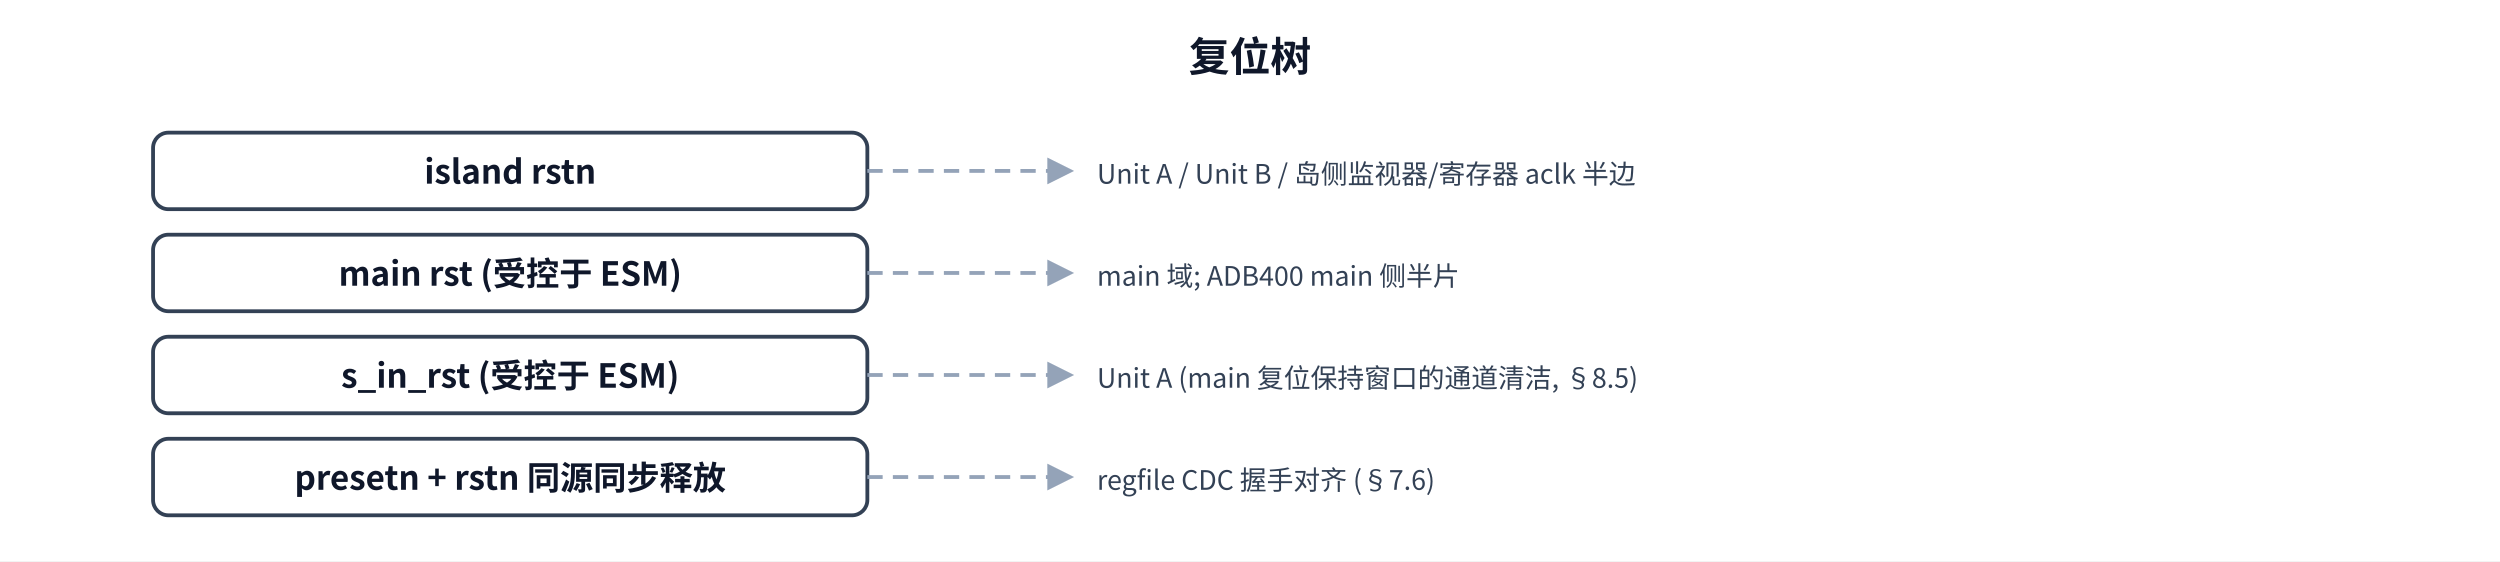
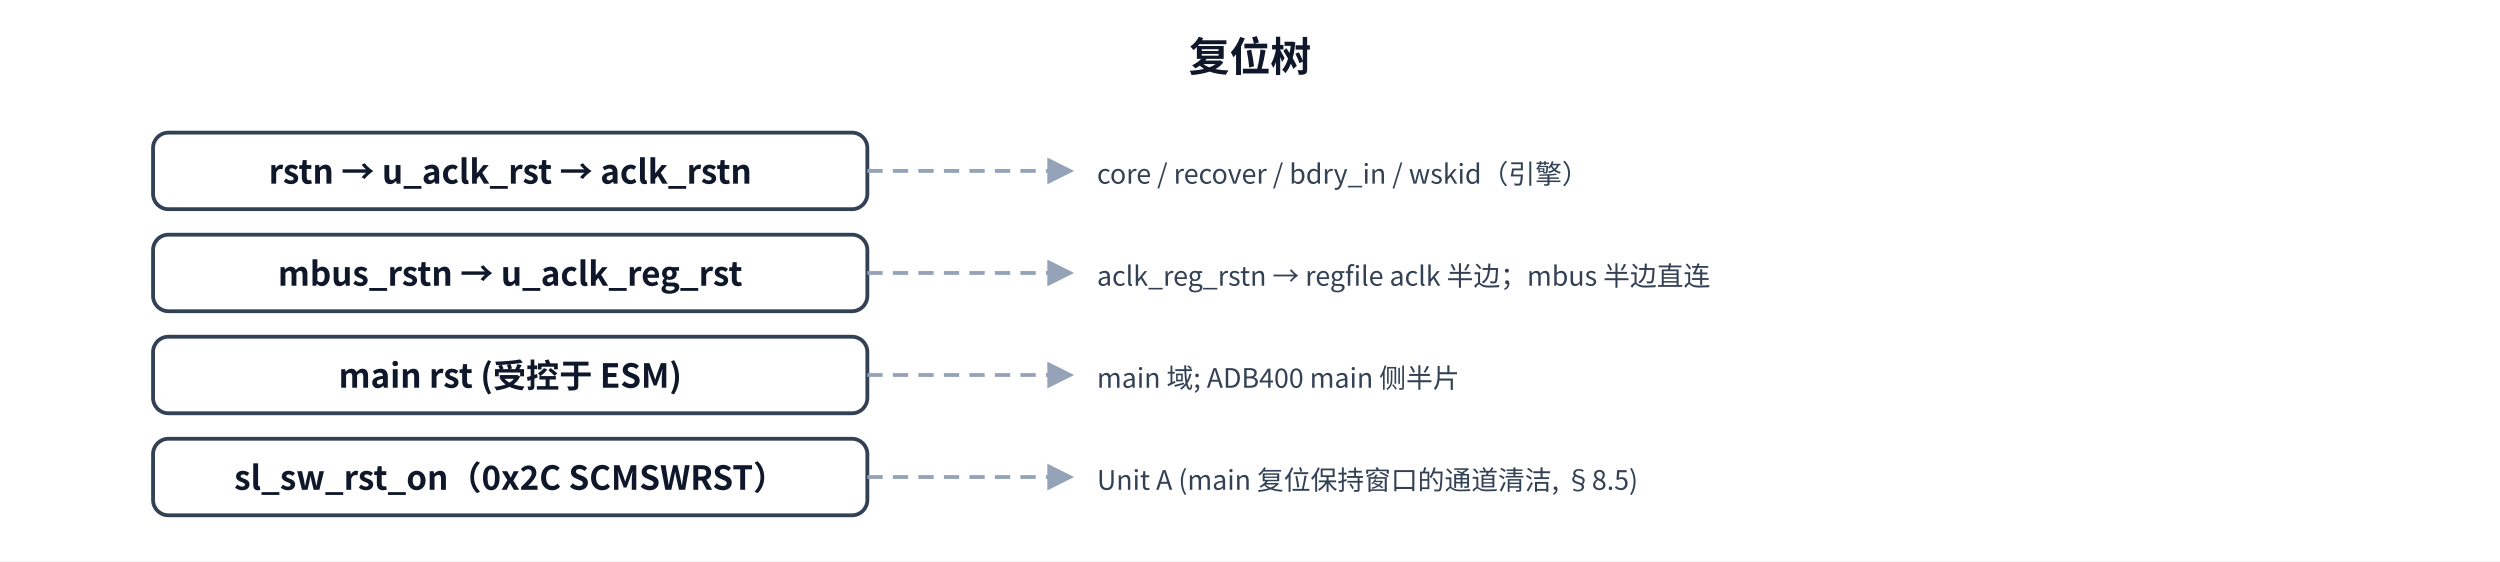
<svg xmlns="http://www.w3.org/2000/svg" viewBox="0 0 980 220" font-family="'Noto Sans CJK SC','Microsoft YaHei','PingFang SC',sans-serif">
  <defs>
    <marker id="aG" viewBox="0 0 10 10" refX="9" refY="5" markerWidth="7" markerHeight="7" orient="auto-start-reverse">
      <path d="M0,0 L10,5 L0,10 z" fill="#94A3B8" />
    </marker>
    <style>
      .title { font-size: 16px; font-weight: bold; fill: #0F172A; }
      .bt    { font-size: 13px; font-weight: bold; fill: #0F172A; }
      .txt   { font-size: 10.5px; fill: #334155; }
      .box   { fill: #FFFFFF; stroke: #334155; stroke-width: 1.5; }
    </style>
  </defs>
  <rect x="0" y="0" width="980" height="220" fill="#FFFFFF" />
  <text x="490" y="28" class="title" text-anchor="middle">复位树</text>
  <rect x="60" y="52" width="280" height="30" rx="6" class="box" />
-   <text x="200" y="72" class="bt" text-anchor="middle">island rstn</text>
+   <text x="200" y="72" class="bt" text-anchor="middle">rstn → u_aclk_rst → aclk_rstn</text>
  <line x1="340" y1="67" x2="420" y2="67" stroke="#94A3B8" stroke-width="1.5" stroke-dasharray="6 4" marker-end="url(#aG)" />
-   <text x="430" y="72" class="txt">Unit A / Unit B / 岛侧监视器/寄存器 aclk 半边</text>
+   <text x="430" y="72" class="txt">core / recover / bdry_in / wskid（引擎）</text>
  <rect x="60" y="92" width="280" height="30" rx="6" class="box" />
-   <text x="200" y="112" class="bt" text-anchor="middle">main rst (受控于 ESM)</text>
+   <text x="200" y="112" class="bt" text-anchor="middle">mbus_rstn → u_aclk_reg_rst</text>
  <line x1="340" y1="107" x2="420" y2="107" stroke="#94A3B8" stroke-width="1.5" stroke-dasharray="6 4" marker-end="url(#aG)" />
-   <text x="430" y="112" class="txt">main 域; ADB400 main 侧半片</text>
+   <text x="430" y="112" class="txt">aclk_reg_rstn → regfile aclk 半边；mbus 半边直连</text>
  <rect x="60" y="132" width="280" height="30" rx="6" class="box" />
-   <text x="200" y="152" class="bt" text-anchor="middle">s_in_rst (受控于 ESM)</text>
+   <text x="200" y="152" class="bt" text-anchor="middle">main rst (受控于 ESM)</text>
  <line x1="340" y1="147" x2="420" y2="147" stroke="#94A3B8" stroke-width="1.5" stroke-dasharray="6 4" marker-end="url(#aG)" />
-   <text x="430" y="152" class="txt">Unit A (main 复位保持窗口的通道清洁, §8.5)</text>
+   <text x="430" y="152" class="txt">main 域; ADB400 main 侧半片</text>
  <rect x="60" y="172" width="280" height="30" rx="6" class="box" />
-   <text x="200" y="192" class="bt" text-anchor="middle">presetn + rstn 同源同步释放</text>
+   <text x="200" y="192" class="bt" text-anchor="middle">sl_sw_rst_on（0x2C SCMSWRST）</text>
  <line x1="340" y1="187" x2="420" y2="187" stroke="#94A3B8" stroke-width="1.5" stroke-dasharray="6 4" marker-end="url(#aG)" />
-   <text x="430" y="192" class="txt">regfile CDC 握手对齐 (§7.6)</text>
+   <text x="430" y="192" class="txt">Unit A (main 复位保持窗口的通道清洁, §8.5)</text>
</svg>
